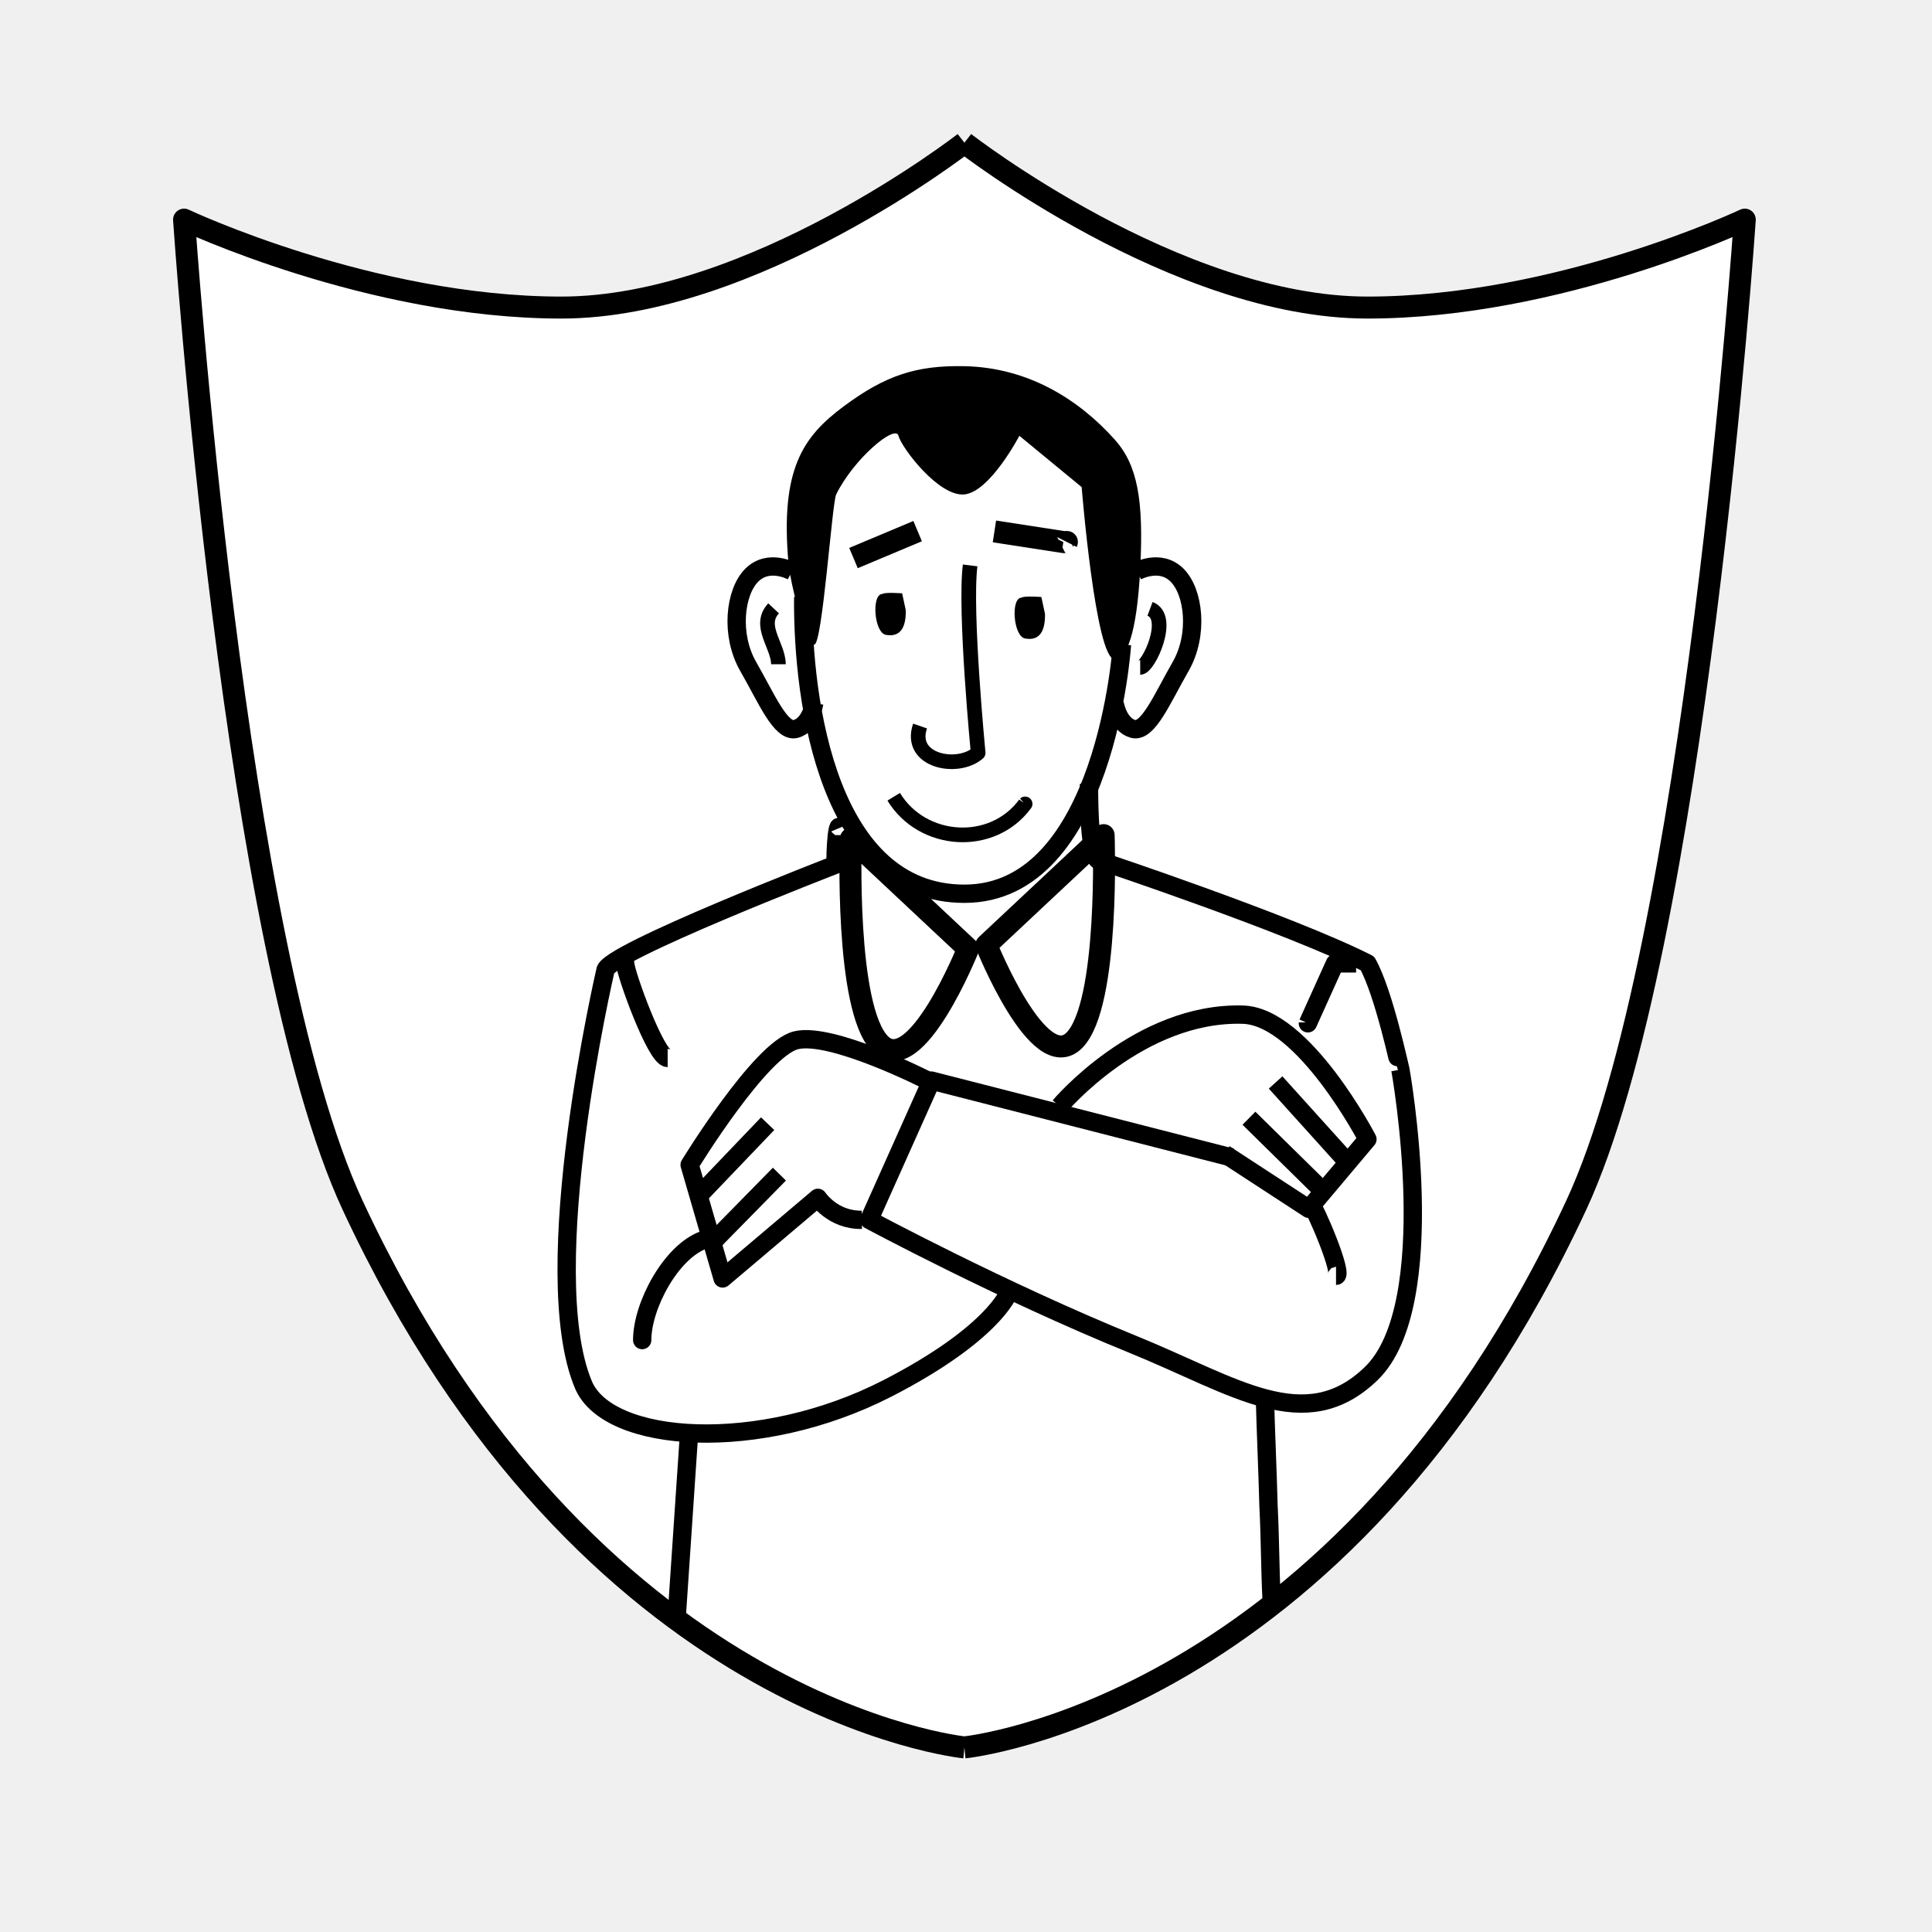
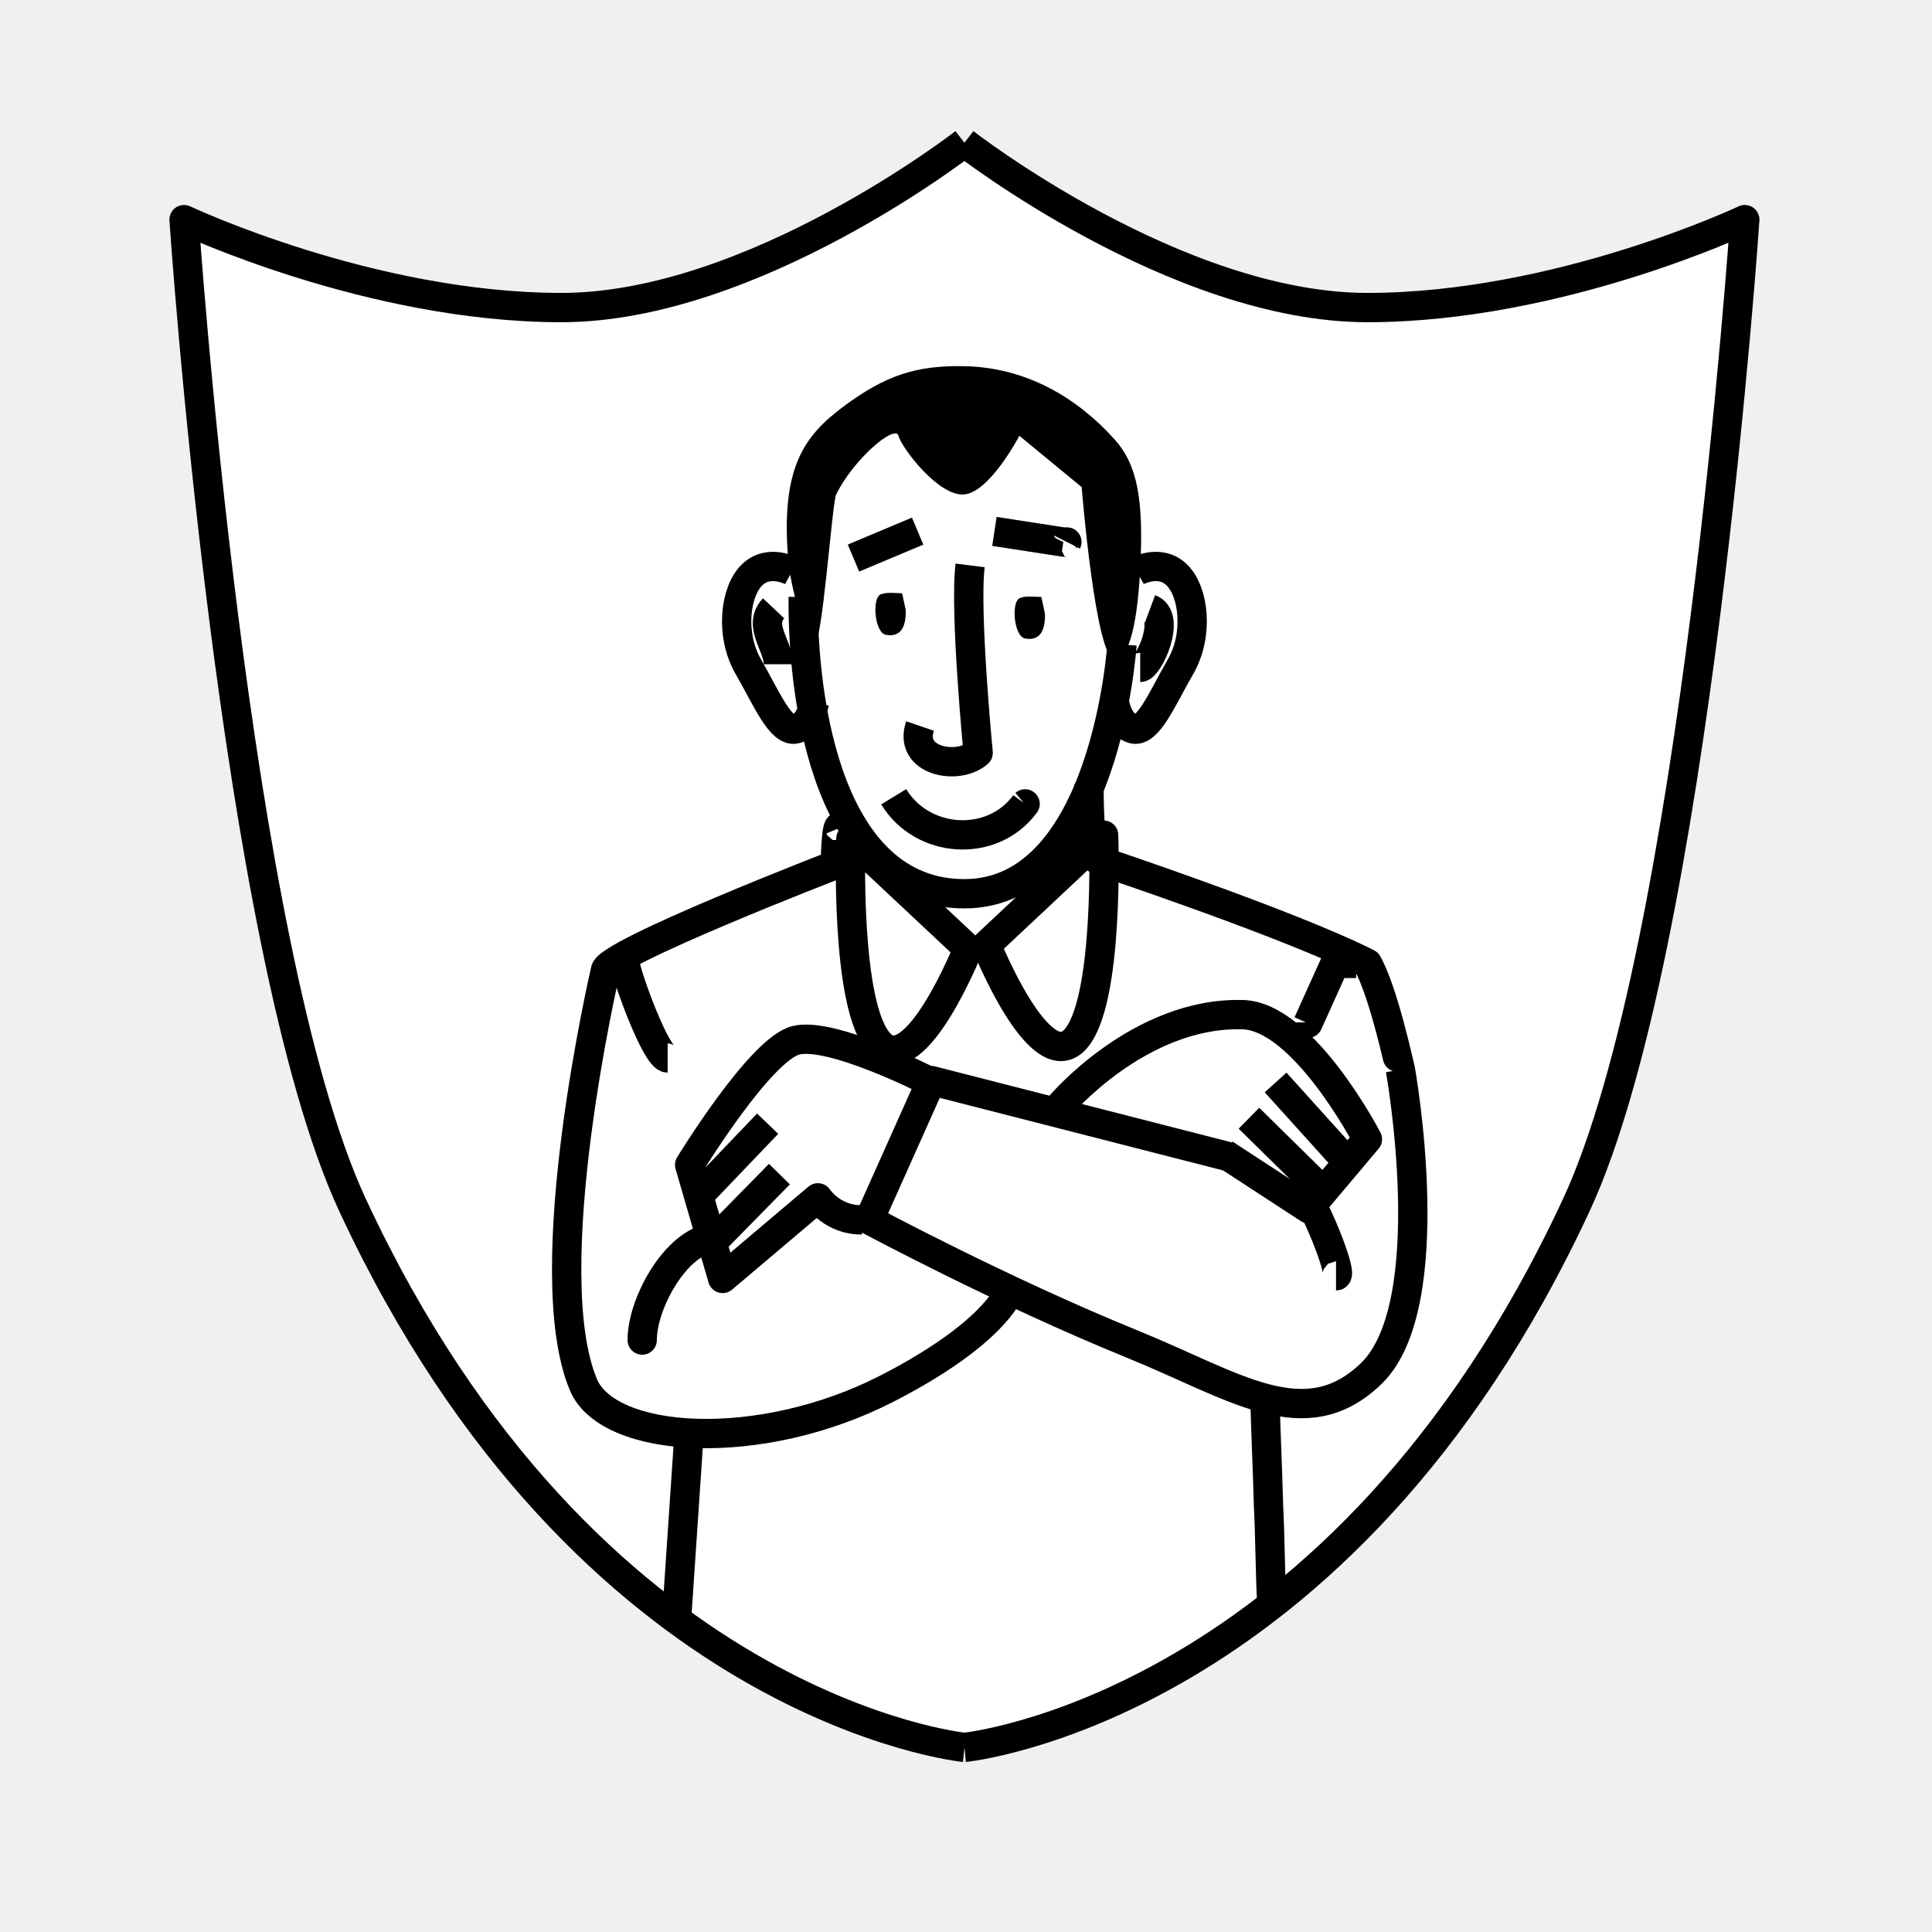
<svg xmlns="http://www.w3.org/2000/svg" width="100%" height="100%" viewBox="0 0 265 265" version="1.1" xml:space="preserve" style="fill-rule:evenodd;clip-rule:evenodd;stroke-linejoin:round;">
  <g transform="matrix(1,0,0,1,-593.746,-365.512)">
    <g id="S3_Personal-Safety" transform="matrix(1,0,0,1,593.746,365.512)">
      <rect x="0" y="0" width="264.567" height="264.567" style="fill:none;" />
      <g transform="matrix(0.188446,0,0,0.188446,132.283,126.108)">
        <g transform="matrix(1,0,0,1,-642.667,-642.667)">
          <g id="Shape-1-copy" transform="matrix(2.66667,0,0,2.66667,0,0)">
            <path d="M241,29C241,29 298.79,74 351,74C403.21,74 454,50 454,50C454,50 440.62,248.86 408,319C343.85,456.93 241,467 241,467M241,29C241,29 183.21,74 131,74C78.79,74 28,50 28,50C28,50 41.38,248.86 74,319C138.15,456.93 241,467 241,467" style="fill:white;fill-rule:nonzero;" />
          </g>
          <g id="fill">
            <g id="Shape-9" transform="matrix(2.66667,0,0,2.66667,0,0)">
              <path d="M262.97,157.49C262.65,155.99 262.327,154.493 262,153C262,153 257.2,152.64 256.6,153.18C253.59,153.18 254.32,163.74 257.56,164.33C261.56,165.05 262.98,162.26 263,158" />
            </g>
            <g id="Shape-9-copy" transform="matrix(2.66667,0,0,2.66667,0,0)">
              <path d="M224.97,156.49C224.65,154.99 224.327,153.493 224,152C224,152 219.2,151.64 218.6,152.18C215.59,152.18 216.32,162.74 219.56,163.33C223.56,164.05 224.98,161.26 225,157" />
            </g>
            <g id="Shape-1" transform="matrix(2.66667,0,0,2.66667,0,0)">
              <path d="M223,109C223.85,112.27 234,125.7 241,125C248,124.3 256,109 256,109L273,123C273,123 276.79,170 282,170C285.19,170 288.07,163.42 289,145C289.93,126.58 288.28,117 282,110C272.22,99.1 258.44,90.36 241,90C227.93,89.73 219.44,92.48 208,101C196.99,109.21 190.64,118.05 193,144C193.42,148.61 197.42,165.75 200,166C202.22,166.22 204.86,127.32 206,125C210.76,115.3 222.15,105.73 223,109Z" />
            </g>
          </g>
          <g id="stroke">
            <g id="Shape-13" transform="matrix(2.66667,0,0,2.66667,0,0)">
-               <path d="M231,285C231,285 204.72,271.57 195,274C185.28,276.43 166,308 166,308L175,339L201,317C201,317 205.02,323.13 213,323" style="fill:none;stroke:black;stroke-width:5px;" />
+               <path d="M231,285C231,285 204.72,271.57 195,274C185.28,276.43 166,308 166,308L175,339L201,317C201,317 205.02,323.13 213,323" style="fill:none;stroke:black;stroke-width:8px;" />
            </g>
            <g id="Shape-14" transform="matrix(2.66667,0,0,2.66667,0,0)">
-               <path d="M187.29,296.76C181.41,302.907 175.53,309.053 169.65,315.2C169.577,315.227 169.503,315.257 169.43,315.29" style="fill:none;stroke:black;stroke-width:5px;" />
+               <path d="M187.29,296.76C181.41,302.907 175.53,309.053 169.65,315.2C169.577,315.227 169.503,315.257 169.43,315.29" style="fill:none;stroke:black;stroke-width:8px;" />
            </g>
            <g id="Shape-15" transform="matrix(2.66667,0,0,2.66667,0,0)">
-               <path d="M190.5,310.53C184.633,316.51 178.763,322.487 172.89,328.46C173.103,328.28 173.317,328.097 173.53,327.91" style="fill:none;stroke:black;stroke-width:5px;" />
+               <path d="M190.5,310.53C184.633,316.51 178.763,322.487 172.89,328.46C173.103,328.28 173.317,328.097 173.53,327.91" style="fill:none;stroke:black;stroke-width:8px;" />
            </g>
            <g id="Shape-16" transform="matrix(2.66667,0,0,2.66667,0,0)">
-               <path d="M325.94,285.51C332,292.23 338.063,298.95 344.13,305.67C344.09,305.63 344.053,305.59 344.02,305.55" style="fill:none;stroke:black;stroke-width:5px;" />
+               <path d="M325.94,285.51C332,292.23 338.063,298.95 344.13,305.67C344.09,305.63 344.053,305.59 344.02,305.55" style="fill:none;stroke:black;stroke-width:8px;" />
            </g>
            <g id="Shape-17" transform="matrix(2.66667,0,0,2.66667,0,0)">
-               <path d="M318.66,295.27C325.073,301.577 331.487,307.887 337.9,314.2C337.807,313.873 337.713,313.55 337.62,313.23" style="fill:none;stroke:black;stroke-width:5px;" />
+               <path d="M318.66,295.27C325.073,301.577 331.487,307.887 337.9,314.2C337.807,313.873 337.713,313.55 337.62,313.23" style="fill:none;stroke:black;stroke-width:8px;" />
            </g>
            <g id="Shape-18" transform="matrix(2.66667,0,0,2.66667,0,0)">
-               <path d="M165.85,381.2C164.723,397.913 163.597,414.627 162.47,431.34C162.543,431.147 162.617,430.957 162.69,430.77" style="fill:none;stroke:black;stroke-width:5px;" />
+               <path d="M165.85,381.2C164.723,397.913 163.597,414.627 162.47,431.34C162.543,431.147 162.617,430.957 162.69,430.77" style="fill:none;stroke:black;stroke-width:8px;" />
            </g>
            <g id="Shape-19" transform="matrix(2.66667,0,0,2.66667,0,0)">
-               <path d="M323,371C323.27,381.18 323.73,390.82 324,401C324.49,410.82 324.38,417.12 324.86,426.94C325.067,426.587 325.27,426.23 325.47,425.87" style="fill:none;stroke:black;stroke-width:5px;" />
+               <path d="M323,371C323.27,381.18 323.73,390.82 324,401C324.49,410.82 324.38,417.12 324.86,426.94C325.067,426.587 325.27,426.23 325.47,425.87" style="fill:none;stroke:black;stroke-width:8px;" />
            </g>
            <g id="Shape-20" transform="matrix(2.66667,0,0,2.66667,0,0)">
-               <path d="M169.89,328.47C160.91,331.68 153.05,346.45 153.05,355.82L153.05,355.64" style="fill:none;stroke:black;stroke-width:5px;" />
+               <path d="M169.89,328.47C160.91,331.68 153.05,346.45 153.05,355.82L153.05,355.64" style="fill:none;stroke:black;stroke-width:8px;" />
            </g>
            <g id="Shape-21" transform="matrix(2.66667,0,0,2.66667,0,0)">
-               <path d="M335.25,318.12C336.83,319.85 344.62,338.29 342.43,338.29" style="fill:none;stroke:black;stroke-width:5px;" />
+               <path d="M335.25,318.12C336.83,319.85 344.62,338.29 342.43,338.29" style="fill:none;stroke:black;stroke-width:8px;" />
            </g>
            <g id="Shape-22" transform="matrix(2.66667,0,0,2.66667,0,0)">
-               <path d="M146.56,253.01L148.4,253.01C148.47,255.71 156.8,278.83 160,278.83" style="fill:none;stroke:black;stroke-width:5px;" />
+               <path d="M146.56,253.01L148.4,253.01C148.47,255.71 156.8,278.83 160,278.83" style="fill:none;stroke:black;stroke-width:8px;" />
            </g>
            <g id="Shape-23" transform="matrix(2.66667,0,0,2.66667,0,0)">
-               <path d="M347.91,253.01L342.13,253.01C339.67,258.457 337.21,263.907 334.75,269.36L334.75,269.1" style="fill:none;stroke:black;stroke-width:5px;" />
+               <path d="M347.91,253.01L342.13,253.01C339.67,258.457 337.21,263.907 334.75,269.36L334.75,269.1" style="fill:none;stroke:black;stroke-width:8px;" />
            </g>
            <g id="Shape-13-copy" transform="matrix(2.66667,0,0,2.66667,0,0)">
-               <path d="M267,292C267,292 288.67,266.18 317,267C333.6,267.48 351,301 351,301L335,320L312,305" style="fill:none;stroke:black;stroke-width:5px;" />
+               <path d="M267,292C267,292 288.67,266.18 317,267C333.6,267.48 351,301 351,301L335,320L312,305" style="fill:none;stroke:black;stroke-width:8px;" />
            </g>
            <g id="Shape-10" transform="matrix(2.66667,0,0,2.66667,0,0)">
-               <path d="M221.7,207.53C229.57,220.43 248.65,221.62 257.57,209.47C257.543,209.503 257.513,209.533 257.48,209.56" style="fill:none;stroke:black;stroke-width:4px;" />
+               <path d="M221.7,207.53C229.57,220.43 248.65,221.62 257.57,209.47C257.543,209.503 257.513,209.533 257.48,209.56" style="fill:none;stroke:black;stroke-width:8px;" />
            </g>
            <g id="Shape-5" transform="matrix(2.66667,0,0,2.66667,0,0)">
-               <path d="M249.19,135.1C255.54,136.07 261.65,137.03 268,138C267.95,138.1 269.05,137.9 269,138" style="fill:none;stroke:black;stroke-width:6px;" />
+               <path d="M249.19,135.1C255.54,136.07 261.65,137.03 268,138C267.95,138.1 269.05,137.9 269,138" style="fill:none;stroke:black;stroke-width:8px;" />
            </g>
            <g id="Shape-6" transform="matrix(2.66667,0,0,2.66667,0,0)">
-               <path d="M228.89,188.22C225.59,197.82 239.16,200.46 244.75,195.55C244.75,195.55 241,156.81 242.56,144.38" style="fill:none;stroke:black;stroke-width:4px;" />
+               <path d="M228.89,188.22C225.59,197.82 239.16,200.46 244.75,195.55C244.75,195.55 241,156.81 242.56,144.38" style="fill:none;stroke:black;stroke-width:8px;" />
            </g>
            <g id="Shape-3-copy" transform="matrix(2.66667,0,0,2.66667,0,0)">
-               <path d="M194,146C194,146 187.66,142.42 183,147C178.34,151.58 177.01,163.33 182,172C186.99,180.67 190.9,190.16 195,189C199.1,187.84 200,182 200,182" style="fill:none;stroke:black;stroke-width:5px;" />
+               <path d="M194,146C194,146 187.66,142.42 183,147C178.34,151.58 177.01,163.33 182,172C186.99,180.67 190.9,190.16 195,189C199.1,187.84 200,182 200,182" style="fill:none;stroke:black;stroke-width:8px;" />
            </g>
            <g id="Shape-2" transform="matrix(2.66667,0,0,2.66667,0,0)">
-               <path d="M284,166C284,166 279.63,234 241,234C204.2,234 196.73,182.28 197,153" style="fill:none;stroke:black;stroke-width:5px;" />
+               <path d="M284,166C284,166 279.63,234 241,234C204.2,234 196.73,182.28 197,153" style="fill:none;stroke:black;stroke-width:8px;" />
            </g>
            <g id="Shape-3" transform="matrix(2.66667,0,0,2.66667,0,0)">
-               <path d="M288,146C288,146 294.34,142.42 299,147C303.66,151.58 304.99,163.33 300,172C295.01,180.67 291.1,190.16 287,189C282.9,187.84 282,182 282,182" style="fill:none;stroke:black;stroke-width:5px;" />
+               <path d="M288,146C288,146 294.34,142.42 299,147C303.66,151.58 304.99,163.33 300,172C295.01,180.67 291.1,190.16 287,189C282.9,187.84 282,182 282,182" style="fill:none;stroke:black;stroke-width:8px;" />
            </g>
            <g id="Shape-4" transform="matrix(2.66667,0,0,2.66667,0,0)">
-               <path d="M210.72,142.37C216.553,139.917 222.39,137.467 228.23,135.02" style="fill:none;stroke:black;stroke-width:6px;" />
+               <path d="M210.72,142.37C216.553,139.917 222.39,137.467 228.23,135.02" style="fill:none;stroke:black;stroke-width:8px;" />
            </g>
            <g id="Shape-11" transform="matrix(2.66667,0,0,2.66667,0,0)">
-               <path d="M275,204C275,212.04 275.33,225 278,225C278,225 329.83,242.28 351,253C355.49,260.93 359.93,282 360,282C360,282 371.55,346.18 352,365C333.97,382.36 314.86,368.33 287,357C251.01,342.36 215,323 215,323L232,285L314,306" style="fill:none;stroke:black;stroke-width:5px;" />
+               <path d="M275,204C275,212.04 275.33,225 278,225C278,225 329.83,242.28 351,253C355.49,260.93 359.93,282 360,282C360,282 371.55,346.18 352,365C333.97,382.36 314.86,368.33 287,357C251.01,342.36 215,323 215,323L232,285L314,306" style="fill:none;stroke:black;stroke-width:8px;" />
            </g>
            <g id="Shape-11-copy" transform="matrix(2.66667,0,0,2.66667,0,0)">
-               <path d="M207,216C206.06,213.76 205.54,226.85 206,226C206,226 142.87,250.38 143,255C143,255 123.95,336.83 137,368C143.78,384.19 185.08,386.95 220,369C248.79,354.2 253,343 253,343" style="fill:none;stroke:black;stroke-width:5px;" />
+               <path d="M207,216C206.06,213.76 205.54,226.85 206,226C206,226 142.87,250.38 143,255C143,255 123.95,336.83 137,368C143.78,384.19 185.08,386.95 220,369C248.79,354.2 253,343 253,343" style="fill:none;stroke:black;stroke-width:8px;" />
            </g>
            <g id="Shape-12" transform="matrix(2.66667,0,0,2.66667,0,0)">
-               <path d="M247,248C247,248 261.3,283.74 271,274C280.7,264.26 279,218 279,218L247,248Z" style="fill:none;stroke:black;stroke-width:6px;" />
+               <path d="M247,248C247,248 261.3,283.74 271,274C280.7,264.26 279,218 279,218L247,248Z" style="fill:none;stroke:black;stroke-width:8px;" />
            </g>
            <g id="Shape-12-copy" transform="matrix(2.66667,0,0,2.66667,0,0)">
-               <path d="M242,249C242,249 227.7,284.74 218,275C208.3,265.26 210,219 210,219L242,249Z" style="fill:none;stroke:black;stroke-width:6px;" />
+               <path d="M242,249C242,249 227.7,284.74 218,275C208.3,265.26 210,219 210,219L242,249Z" style="fill:none;stroke:black;stroke-width:8px;" />
            </g>
            <g id="Shape-7" transform="matrix(2.66667,0,0,2.66667,0,0)">
-               <path d="M291.66,156.24C297.62,158.46 291.3,172.22 288.98,172.22" style="fill:none;stroke:black;stroke-width:4px;" />
+               <path d="M291.66,156.24C297.62,158.46 291.3,172.22 288.98,172.22" style="fill:none;stroke:black;stroke-width:8px;" />
            </g>
            <g id="Shape-8" transform="matrix(2.66667,0,0,2.66667,0,0)">
-               <path d="M188.92,156.1C184.5,160.81 190.23,166.26 190.23,171.36" style="fill:none;stroke:black;stroke-width:4px;" />
+               <path d="M188.92,156.1C184.5,160.81 190.23,166.26 190.23,171.36" style="fill:none;stroke:black;stroke-width:8px;" />
            </g>
            <g id="Shape-1-copy1" transform="matrix(2.66667,0,0,2.66667,0,0)">
-               <path d="M241,29C241,29 298.79,74 351,74C403.21,74 454,50 454,50C454,50 440.62,248.86 408,319C343.85,456.93 241,467 241,467M241,29C241,29 183.21,74 131,74C78.79,74 28,50 28,50C28,50 41.38,248.86 74,319C138.15,456.93 241,467 241,467" style="fill:none;fill-rule:nonzero;stroke:black;stroke-width:6px;" />
+               <path d="M241,29C241,29 298.79,74 351,74C403.21,74 454,50 454,50C454,50 440.62,248.86 408,319C343.85,456.93 241,467 241,467M241,29C241,29 183.21,74 131,74C78.79,74 28,50 28,50C28,50 41.38,248.86 74,319C138.15,456.93 241,467 241,467" style="fill:none;fill-rule:nonzero;stroke:black;stroke-width:8px;" />
            </g>
          </g>
        </g>
      </g>
    </g>
  </g>
</svg>
